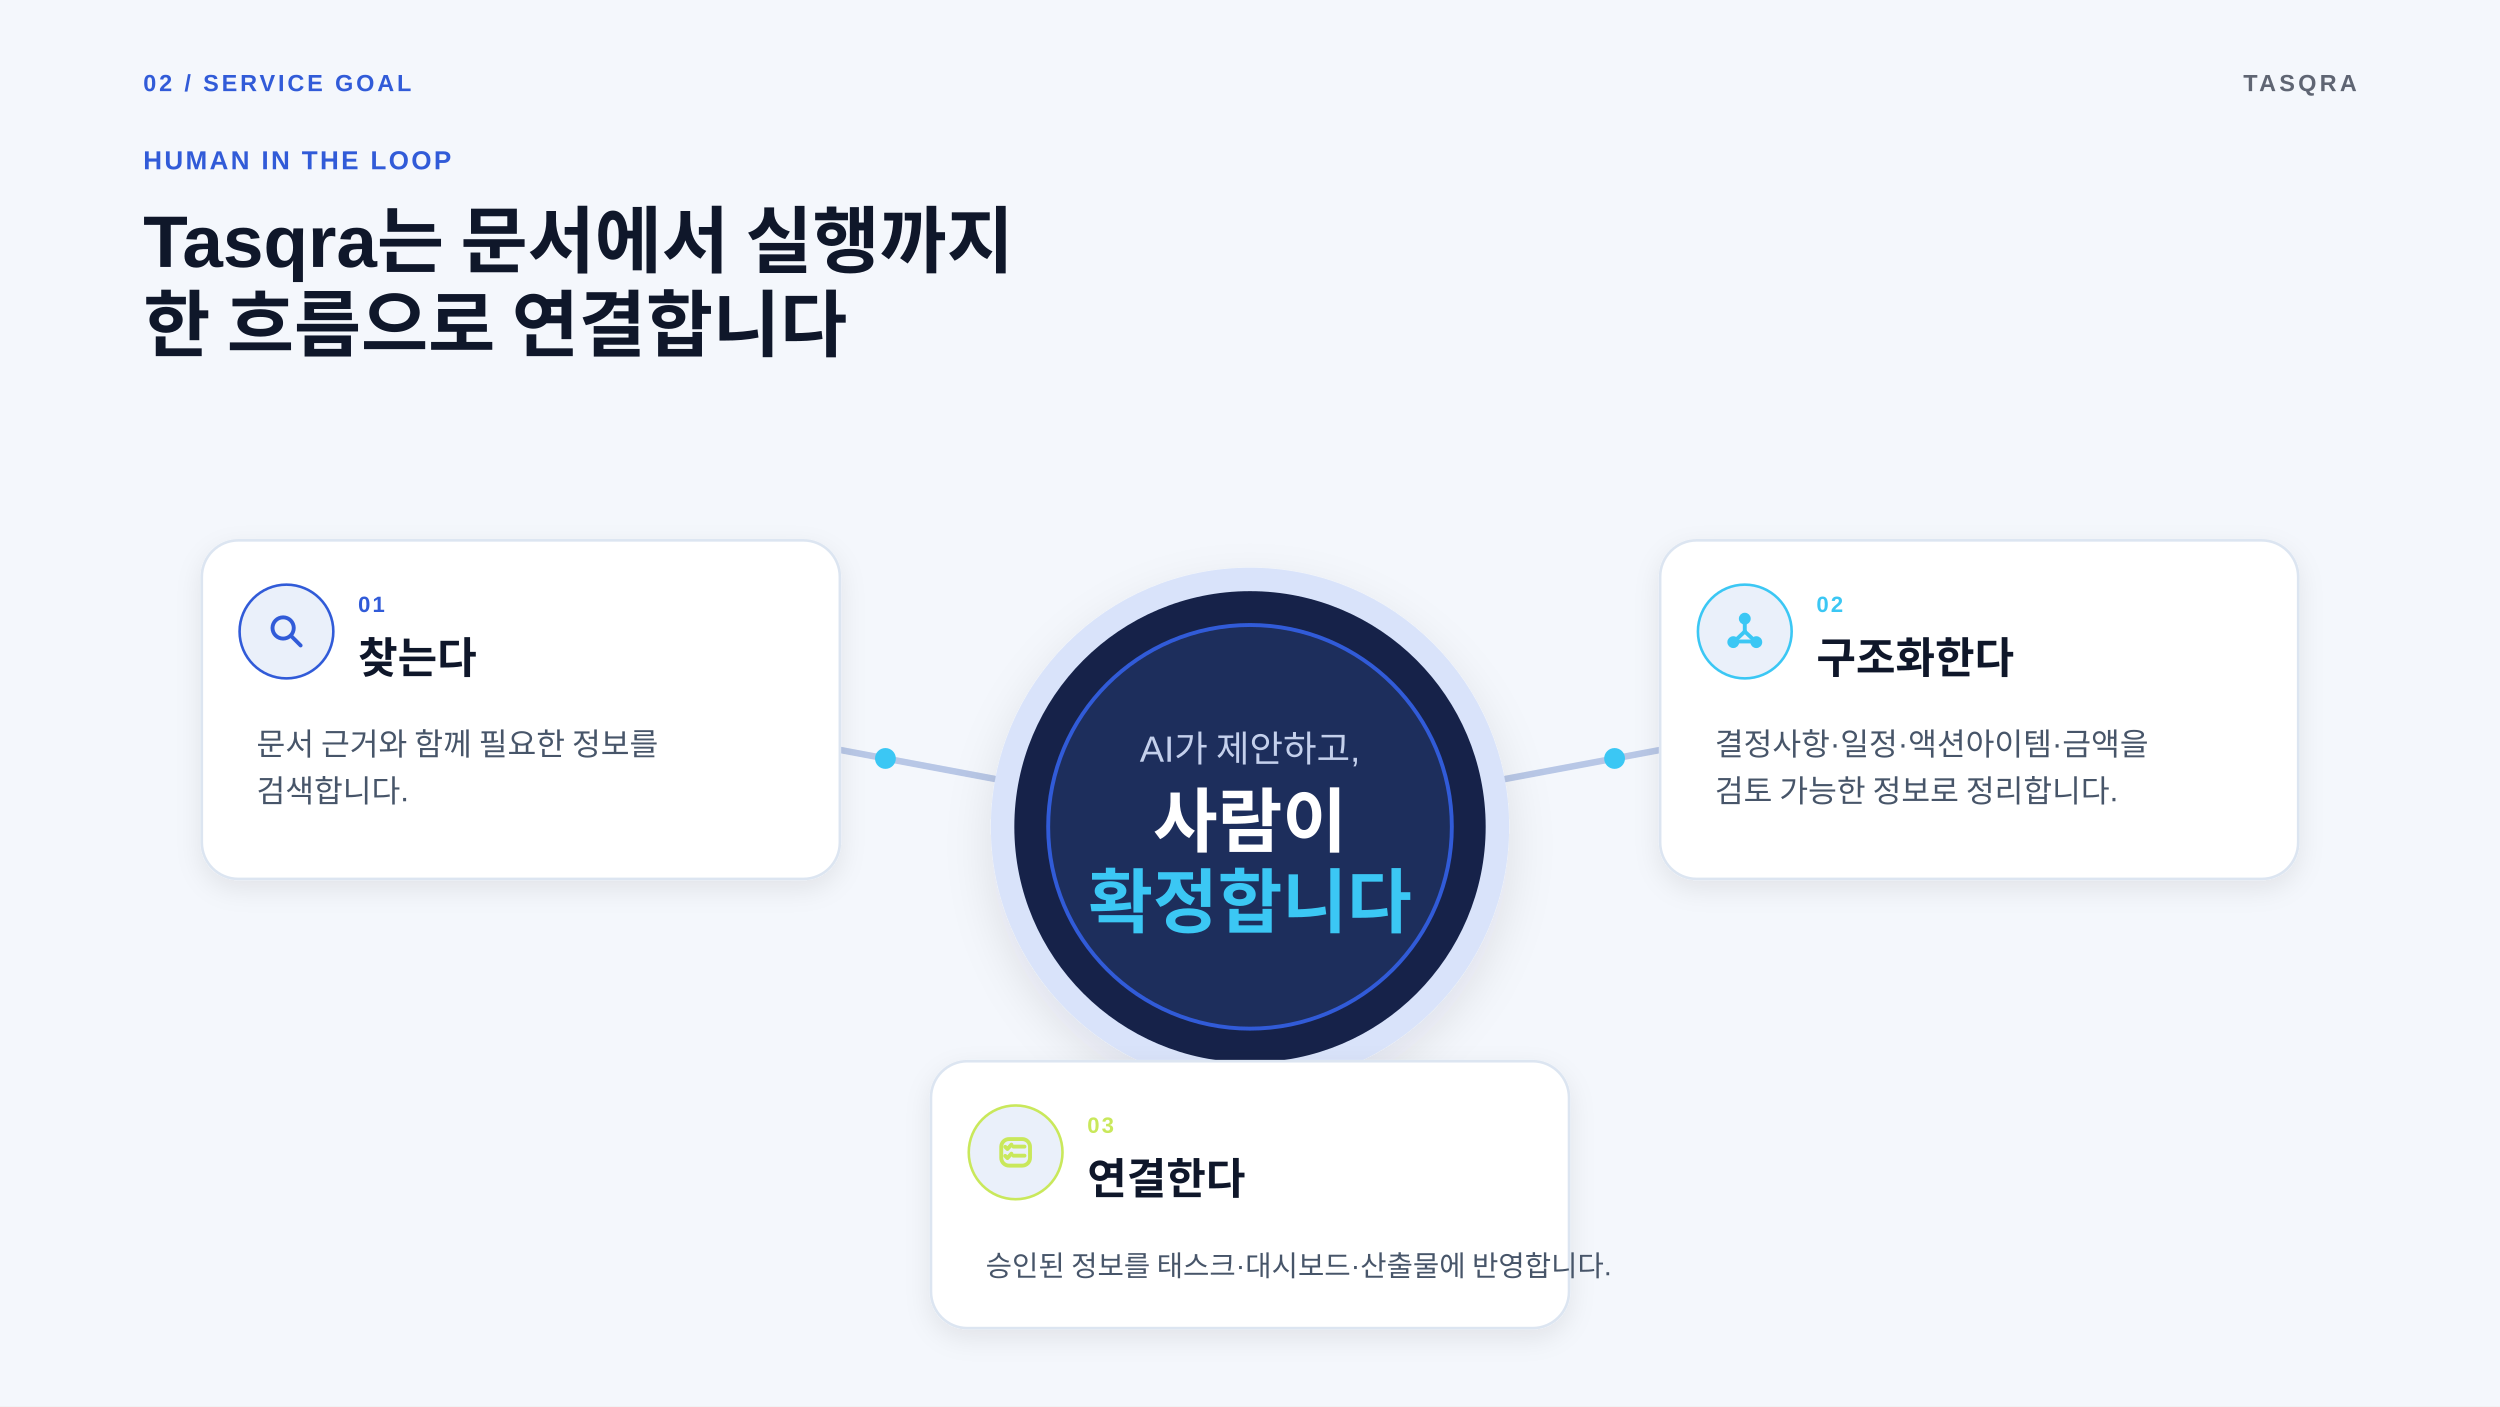
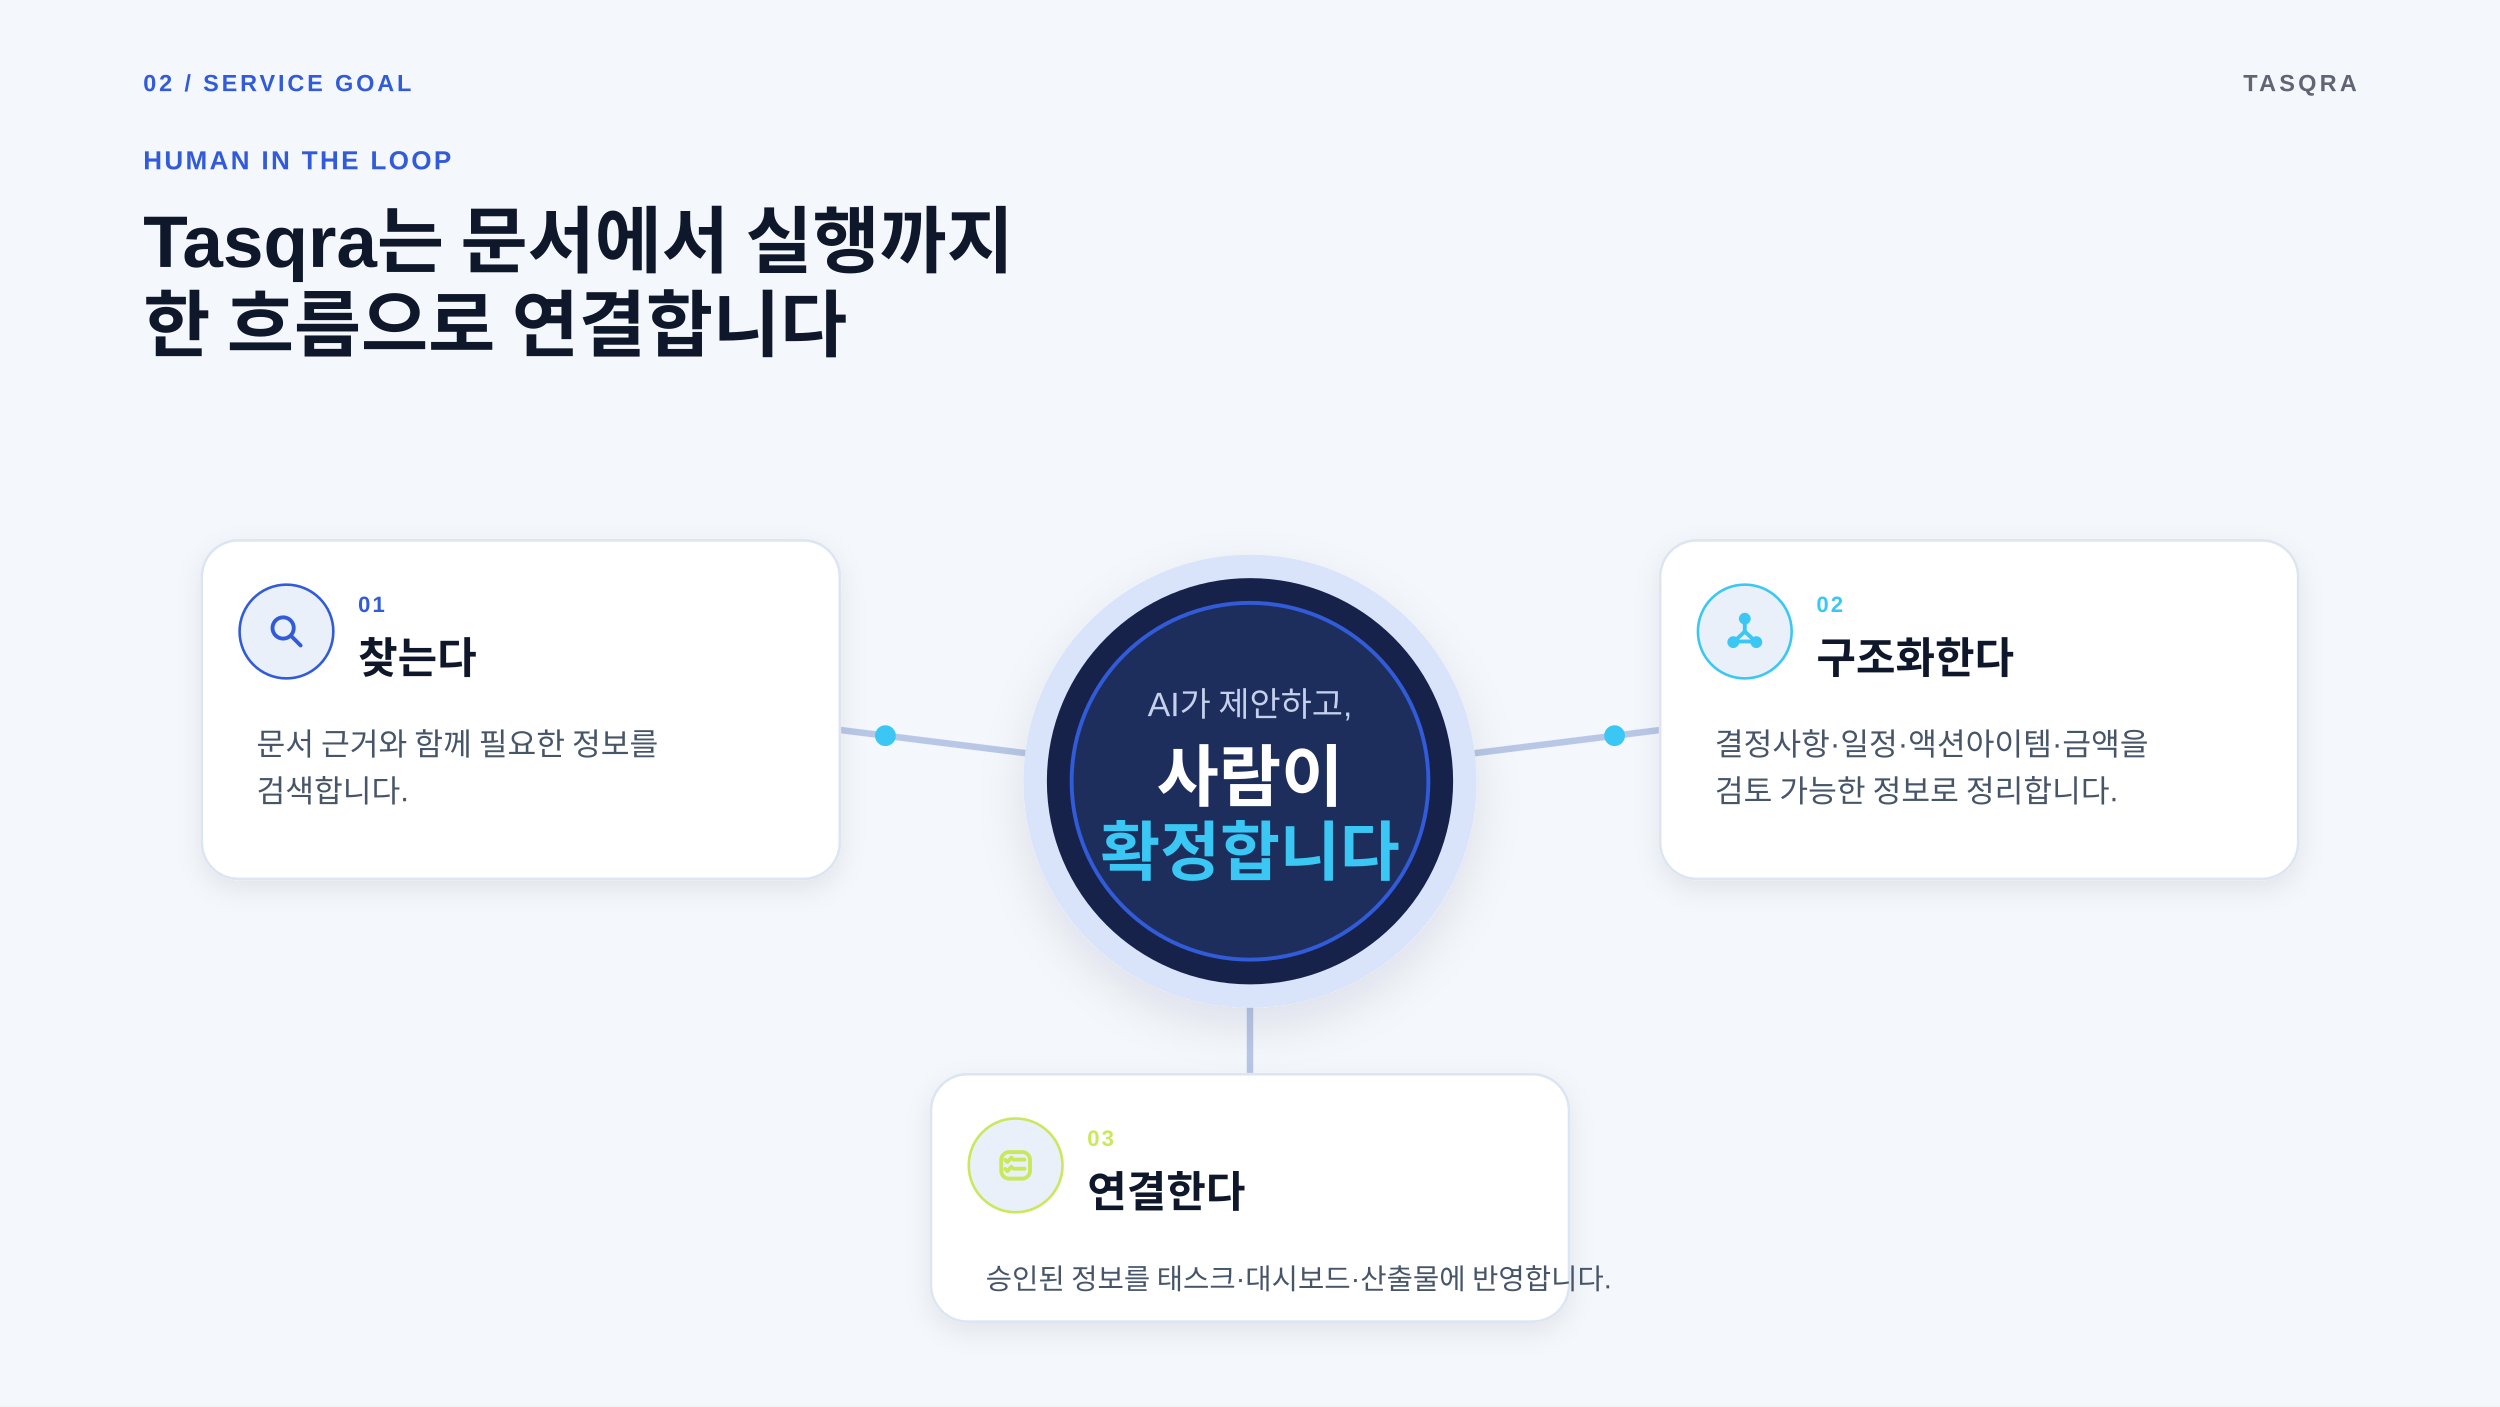
<svg xmlns="http://www.w3.org/2000/svg" width="1920" height="1080" viewBox="0 0 1920 1080">
  <defs>
    <style>@font-face{font-family:NotoKR;src:url("../../포트폴리오/NotoSansKR.ttf") format("truetype");} text{font-family:NotoKR,Arial,sans-serif;}</style>
    <filter id="shadow" x="-20%" y="-20%" width="140%" height="140%">
      <feDropShadow dx="0" dy="14" stdDeviation="18" flood-color="#0E162F" flood-opacity="0.10" />
    </filter>
    <filter id="softShadow" x="-20%" y="-20%" width="140%" height="140%">
      <feDropShadow dx="0" dy="7" stdDeviation="10" flood-color="#0E162F" flood-opacity="0.08" />
    </filter>
  </defs>
  <rect x="0" y="0" width="1920" height="1080" rx="0" fill="#F4F7FC" stroke="none" stroke-width="0" opacity="1" />
  <text x="110" y="70" font-family="NotoKR, Arial, sans-serif" font-size="18" font-weight="700" font-style="normal" fill="#315BD8" text-anchor="start" letter-spacing="2.2" opacity="1">02  /  SERVICE GOAL</text>
  <text x="1810" y="70" font-family="NotoKR, Arial, sans-serif" font-size="18" font-weight="800" font-style="normal" fill="#0F172A" text-anchor="end" letter-spacing="2.5" opacity="0.65">TASQRA</text>
  <text x="110" y="130" font-family="NotoKR, Arial, sans-serif" font-size="20" font-weight="800" font-style="normal" fill="#315BD8" text-anchor="start" letter-spacing="1.8" opacity="1">HUMAN IN THE LOOP</text>
  <text x="110" y="205" font-family="NotoKR, Arial, sans-serif" font-size="56" font-weight="800" fill="#0F172A" text-anchor="start">
    <tspan x="110" dy="0">Tasqra는 문서에서 실행까지</tspan>
    <tspan x="110" dy="64.4">한 흐름으로 연결합니다</tspan>
  </text>
-   <line x1="960" y1="635" x2="400" y2="530" stroke="#B8C7E6" stroke-width="5" stroke-linecap="round" opacity="1" />
-   <circle cx="680.0" cy="582.5" r="8" fill="#3BC7F4" stroke="none" stroke-width="0" opacity="1" />
-   <line x1="960" y1="635" x2="1520" y2="530" stroke="#B8C7E6" stroke-width="5" stroke-linecap="round" opacity="1" />
-   <circle cx="1240.0" cy="582.5" r="8" fill="#3BC7F4" stroke="none" stroke-width="0" opacity="1" />
-   <line x1="960" y1="635" x2="960" y2="890" stroke="#B8C7E6" stroke-width="5" stroke-linecap="round" opacity="1" />
-   <circle cx="960.0" cy="762.5" r="8" fill="#3BC7F4" stroke="none" stroke-width="0" opacity="1" />
-   <circle cx="960" cy="635" r="190" fill="#16234A" stroke="#D9E3FA" stroke-width="18" opacity="1" filter="url(#shadow)" />
-   <circle cx="960" cy="635" r="155" fill="#1D2E5C" stroke="#315BD8" stroke-width="3" opacity="1" />
-   <text x="960" y="585" font-family="NotoKR, Arial, sans-serif" font-size="28" font-weight="500" font-style="normal" fill="#C4D0EC" text-anchor="middle" letter-spacing="0" opacity="1">AI가 제안하고,</text>
-   <text x="960" y="650" font-family="NotoKR, Arial, sans-serif" font-size="54" font-weight="800" font-style="normal" fill="#FFFFFF" text-anchor="middle" letter-spacing="0" opacity="1">사람이</text>
-   <text x="960" y="712" font-family="NotoKR, Arial, sans-serif" font-size="54" font-weight="800" font-style="normal" fill="#3BC7F4" text-anchor="middle" letter-spacing="0" opacity="1">확정합니다</text>
+   <line x1="960" y1="600" x2="400" y2="530" stroke="#B8C7E6" stroke-width="5" stroke-linecap="round" opacity="1" />
+   <circle cx="680.0" cy="565.0" r="8" fill="#3BC7F4" stroke="none" stroke-width="0" opacity="1" />
+   <line x1="960" y1="600" x2="1520" y2="530" stroke="#B8C7E6" stroke-width="5" stroke-linecap="round" opacity="1" />
+   <circle cx="1240.0" cy="565.0" r="8" fill="#3BC7F4" stroke="none" stroke-width="0" opacity="1" />
+   <line x1="960" y1="600" x2="960" y2="900" stroke="#B8C7E6" stroke-width="5" stroke-linecap="round" opacity="1" />
+   <circle cx="960.0" cy="750.0" r="8" fill="#3BC7F4" stroke="none" stroke-width="0" opacity="1" />
+   <circle cx="960" cy="600" r="165" fill="#16234A" stroke="#D9E3FA" stroke-width="18" opacity="1" filter="url(#shadow)" />
+   <circle cx="960" cy="600" r="137" fill="#1D2E5C" stroke="#315BD8" stroke-width="3" opacity="1" />
+   <text x="960" y="550" font-family="NotoKR, Arial, sans-serif" font-size="26" font-weight="500" font-style="normal" fill="#C4D0EC" text-anchor="middle" letter-spacing="0" opacity="1">AI가 제안하고,</text>
+   <text x="960" y="615" font-family="NotoKR, Arial, sans-serif" font-size="52" font-weight="800" font-style="normal" fill="#FFFFFF" text-anchor="middle" letter-spacing="0" opacity="1">사람이</text>
+   <text x="960" y="672" font-family="NotoKR, Arial, sans-serif" font-size="50" font-weight="800" font-style="normal" fill="#3BC7F4" text-anchor="middle" letter-spacing="0" opacity="1">확정합니다</text>
  <rect x="155" y="415" width="490" height="260" rx="28" fill="#FFFFFF" stroke="#DCE5F1" stroke-width="2" opacity="1" filter="url(#softShadow)" />
  <circle cx="220" cy="485" r="36" fill="#EAF0FA" stroke="#315BD8" stroke-width="2" opacity="1" />
  <g fill="none" stroke="#315BD8" stroke-width="3" stroke-linecap="round">
    <circle cx="217.45" cy="482.28" r="8.16" />
    <line x1="223.4" y1="488.23" x2="230.88" y2="495.71" />
  </g>
  <text x="275" y="470" font-family="NotoKR, Arial, sans-serif" font-size="17" font-weight="800" font-style="normal" fill="#315BD8" text-anchor="start" letter-spacing="1.6" opacity="1">01</text>
  <text x="275" y="517" font-family="NotoKR, Arial, sans-serif" font-size="33" font-weight="800" font-style="normal" fill="#0F172A" text-anchor="start" letter-spacing="0" opacity="1">찾는다</text>
  <text x="197" y="580" font-family="NotoKR, Arial, sans-serif" font-size="24" font-weight="500" fill="#475569" text-anchor="start">
    <tspan x="197" dy="0">문서 근거와 함께 필요한 정보를</tspan>
    <tspan x="197" dy="36.0">검색합니다.</tspan>
  </text>
  <rect x="1275" y="415" width="490" height="260" rx="28" fill="#FFFFFF" stroke="#DCE5F1" stroke-width="2" opacity="1" filter="url(#softShadow)" />
  <circle cx="1340" cy="485" r="36" fill="#EAF0FA" stroke="#3BC7F4" stroke-width="2" opacity="1" />
  <g fill="none" stroke="#3BC7F4" stroke-width="3" stroke-linecap="round">
    <line x1="1340" y1="476.16" x2="1340" y2="485" />
    <line x1="1331.84" y1="492.65" x2="1348.16" y2="492.65" />
    <line x1="1331.84" y1="492.65" x2="1340" y2="485" />
    <line x1="1348.16" y1="492.65" x2="1340" y2="485" />
    <circle cx="1340" cy="475.14" r="3.06" fill="#3BC7F4" />
    <circle cx="1331.16" cy="493.16" r="3.06" fill="#3BC7F4" />
    <circle cx="1348.84" cy="493.16" r="3.06" fill="#3BC7F4" />
  </g>
  <text x="1395" y="470" font-family="NotoKR, Arial, sans-serif" font-size="17" font-weight="800" font-style="normal" fill="#3BC7F4" text-anchor="start" letter-spacing="1.6" opacity="1">02</text>
  <text x="1395" y="517" font-family="NotoKR, Arial, sans-serif" font-size="33" font-weight="800" font-style="normal" fill="#0F172A" text-anchor="start" letter-spacing="0" opacity="1">구조화한다</text>
  <text x="1317" y="580" font-family="NotoKR, Arial, sans-serif" font-size="24" font-weight="500" fill="#475569" text-anchor="start">
    <tspan x="1317" dy="0">결정사항·일정·액션아이템·금액을</tspan>
    <tspan x="1317" dy="36.0">검토 가능한 정보로 정리합니다.</tspan>
  </text>
-   <rect x="715" y="815" width="490" height="205" rx="28" fill="#FFFFFF" stroke="#DCE5F1" stroke-width="2" opacity="1" filter="url(#softShadow)" />
-   <circle cx="780" cy="885" r="36" fill="#EAF0FA" stroke="#C9E85B" stroke-width="2" opacity="1" />
+   <rect x="715" y="825" width="490" height="190" rx="28" fill="#FFFFFF" stroke="#DCE5F1" stroke-width="2" opacity="1" filter="url(#softShadow)" />
+   <circle cx="780" cy="895" r="36" fill="#EAF0FA" stroke="#C9E85B" stroke-width="2" opacity="1" />
  <g fill="none" stroke="#C9E85B" stroke-width="3" stroke-linecap="round" stroke-linejoin="round">
-     <rect x="768.95" y="874.8" width="22.1" height="20.4" rx="6" />
-     <path d="M 772.01 880.75 l 1.7 1.7 l 3.06 -3.4" />
-     <line x1="778.3" y1="880.58" x2="786.8" y2="880.58" />
-     <path d="M 772.01 887.72 l 1.7 1.7 l 3.06 -3.4" />
-     <line x1="778.3" y1="887.55" x2="786.8" y2="887.55" />
+     <rect x="768.95" y="884.8" width="22.1" height="20.4" rx="6" />
+     <path d="M 772.01 890.75 l 1.7 1.7 l 3.06 -3.4" />
+     <line x1="778.3" y1="890.58" x2="786.8" y2="890.58" />
+     <path d="M 772.01 897.72 l 1.7 1.7 l 3.06 -3.4" />
+     <line x1="778.3" y1="897.55" x2="786.8" y2="897.55" />
  </g>
-   <text x="835" y="870" font-family="NotoKR, Arial, sans-serif" font-size="17" font-weight="800" font-style="normal" fill="#C9E85B" text-anchor="start" letter-spacing="1.6" opacity="1">03</text>
-   <text x="835" y="917" font-family="NotoKR, Arial, sans-serif" font-size="33" font-weight="800" font-style="normal" fill="#0F172A" text-anchor="start" letter-spacing="0" opacity="1">연결한다</text>
-   <text x="757" y="980" font-family="NotoKR, Arial, sans-serif" font-size="22" font-weight="500" fill="#475569" text-anchor="start">
+   <text x="835" y="880" font-family="NotoKR, Arial, sans-serif" font-size="17" font-weight="800" font-style="normal" fill="#C9E85B" text-anchor="start" letter-spacing="1.6" opacity="1">03</text>
+   <text x="835" y="927" font-family="NotoKR, Arial, sans-serif" font-size="33" font-weight="800" font-style="normal" fill="#0F172A" text-anchor="start" letter-spacing="0" opacity="1">연결한다</text>
+   <text x="757" y="990" font-family="NotoKR, Arial, sans-serif" font-size="22" font-weight="500" fill="#475569" text-anchor="start">
    <tspan x="757" dy="0">승인된 정보를 태스크·대시보드·산출물에 반영합니다.</tspan>
  </text>
</svg>
